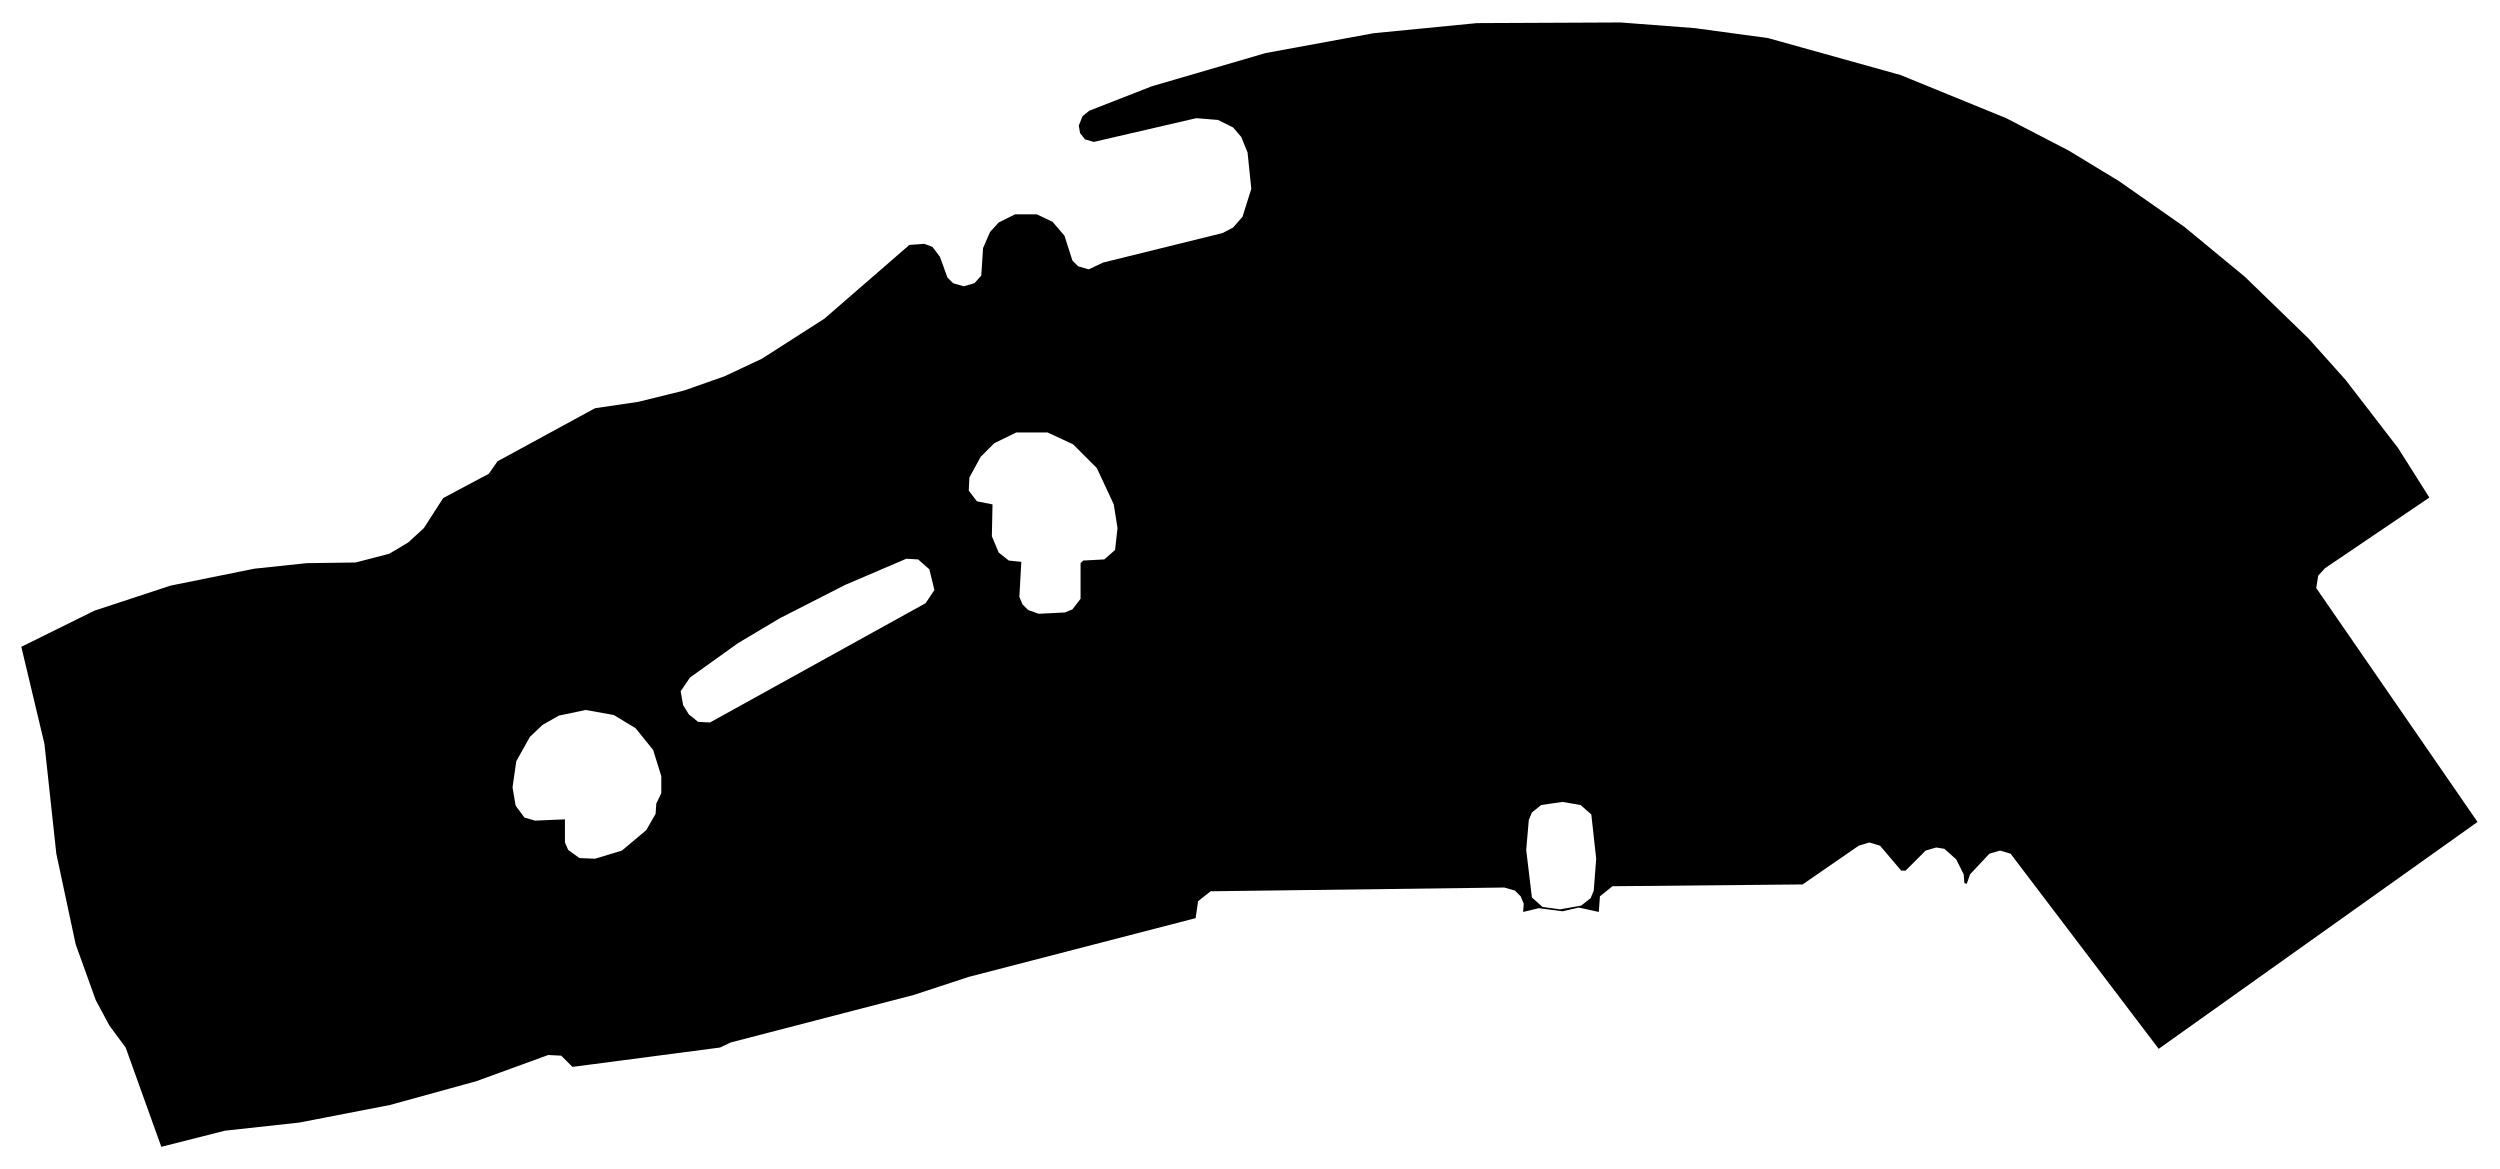
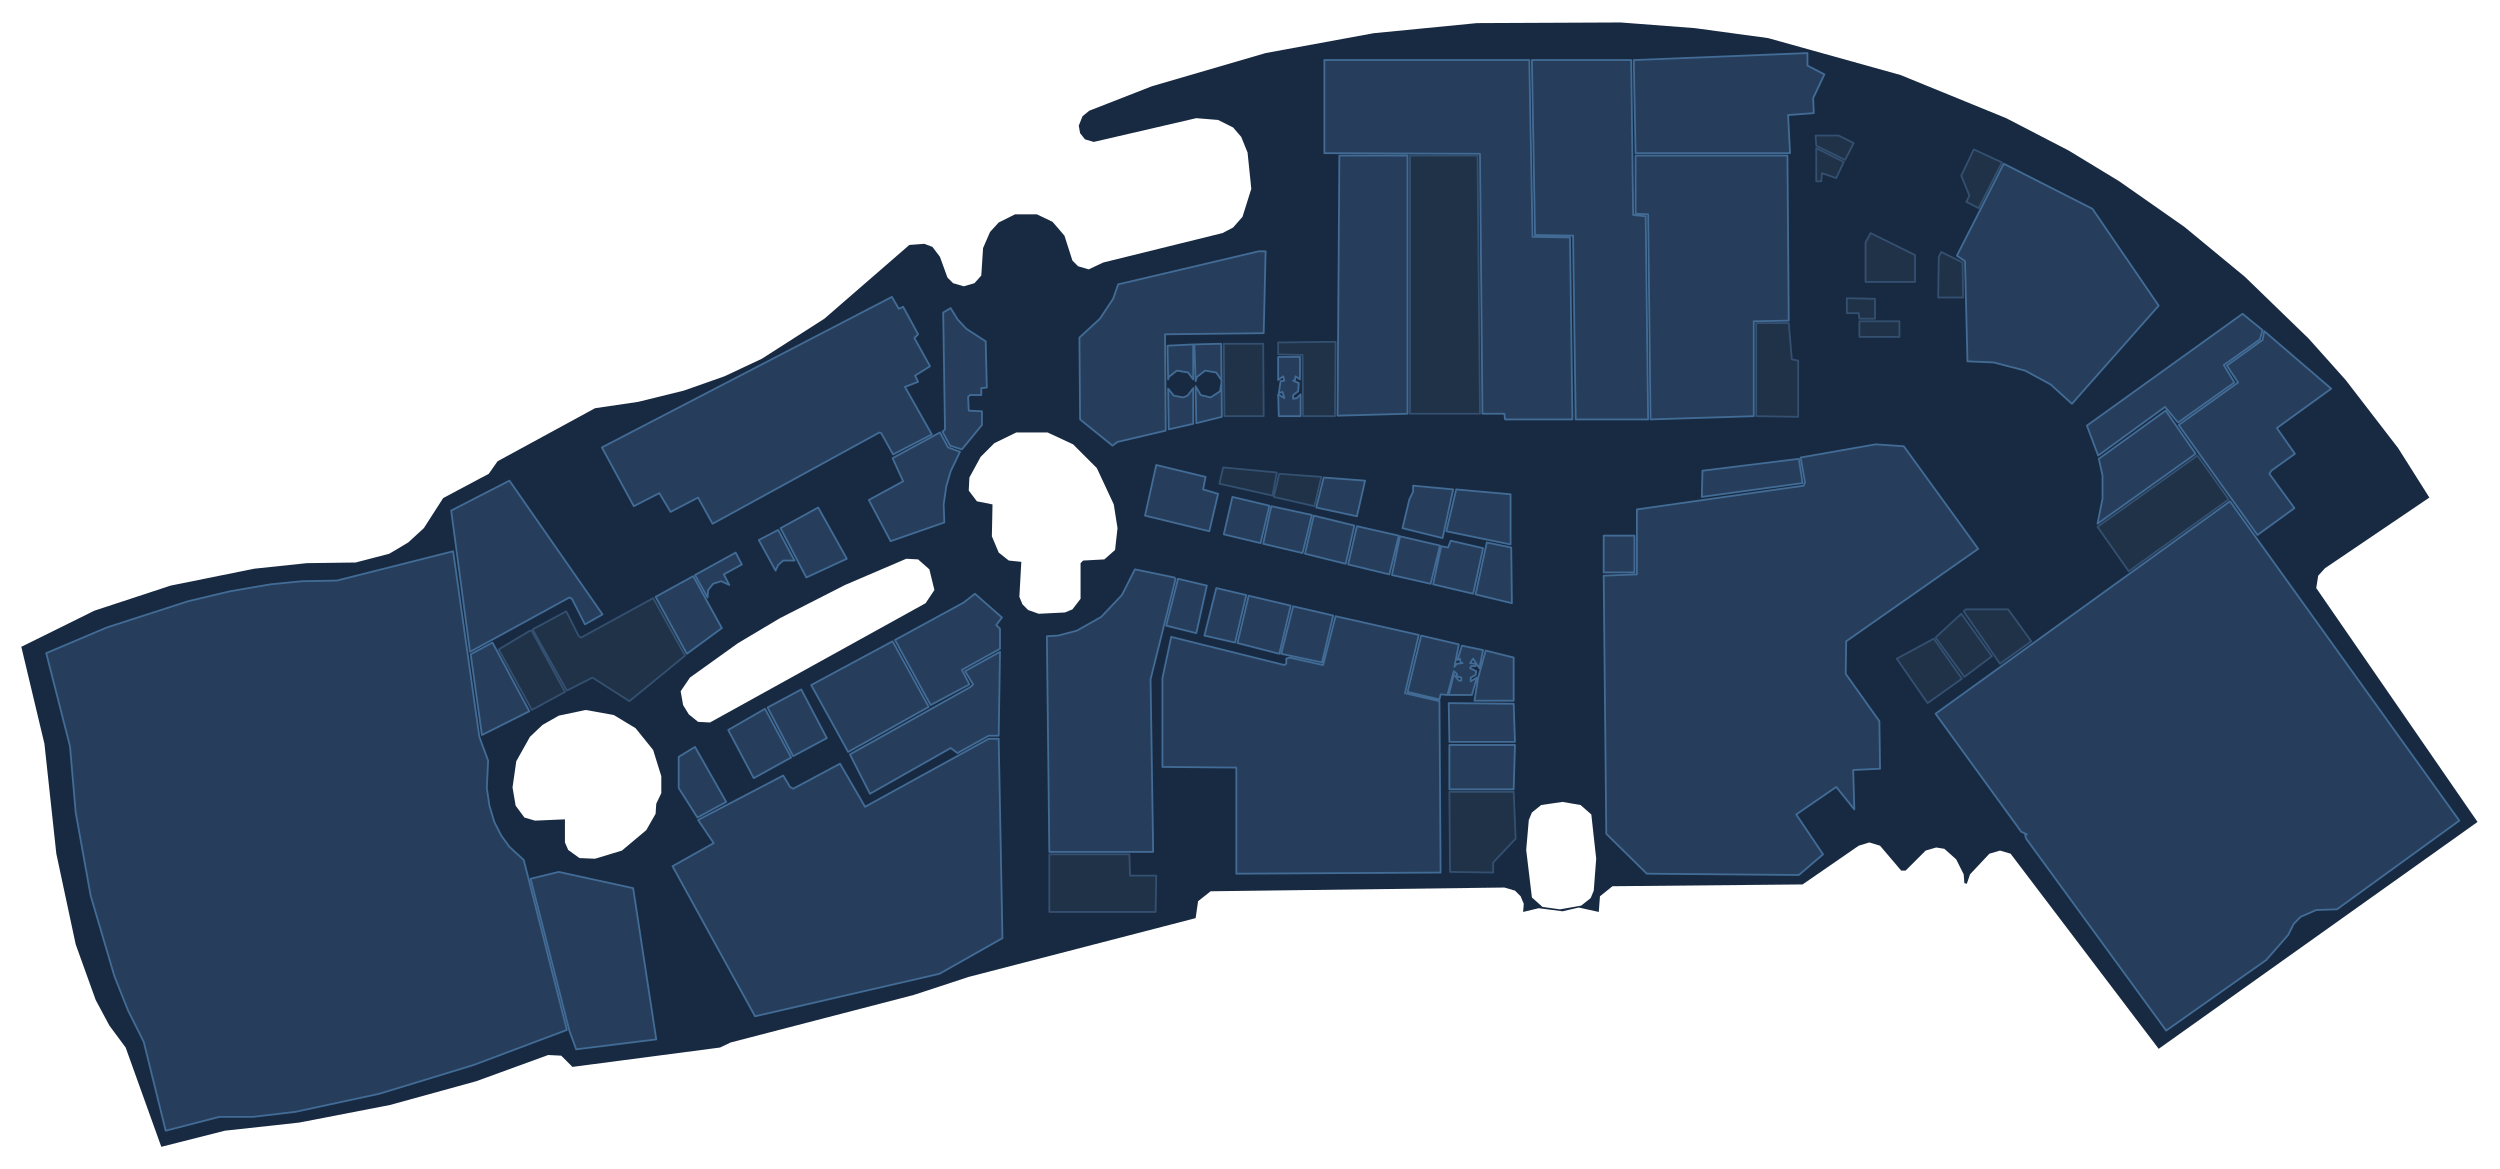
<svg xmlns="http://www.w3.org/2000/svg" viewBox="0 0 1536 718" width="1536" height="718">
+   <style>
+ .mp-foot{fill:#182a42}
+ .mp-unit{fill:#263e5c;stroke:#426c96;stroke-width:1.1;stroke-linejoin:round}
+ .mp-avail{fill:#203248;stroke:#345070}
+ </style>
  <path id="footprint" class="mp-foot" fill-rule="evenodd" d="M1492.6,305.7 L1473.4,275.3 L1441.2,233.5 L1418.5,208.1 L1379.3,170.1 L1342.1,139.4 L1302.1,111.4 L1271.0,92.5 L1232.6,72.6 L1167.7,46.1 L1086.3,23.4 L1041.4,17.3 L995.7,13.8 L907.4,14.2 L844.0,20.4 L777.6,32.6 L707.7,53.0 L669.3,68.0 L665.1,71.4 L662.8,77.2 L663.6,81.8 L666.6,85.6 L672.0,87.2 L735.0,72.6 L748.4,73.7 L757.6,78.3 L762.6,84.1 L766.5,93.7 L768.8,116.0 L763.4,133.2 L757.6,139.8 L751.1,143.2 L677.8,161.3 L668.9,165.5 L662.4,163.6 L658.9,160.1 L654.0,144.8 L646.7,136.3 L637.1,131.7 L623.6,131.7 L613.6,136.7 L608.3,142.5 L604.0,152.4 L602.9,169.3 L598.7,174.0 L592.1,175.9 L585.6,174.0 L582.1,170.5 L577.5,157.8 L572.9,151.7 L567.9,149.8 L558.7,150.5 L506.5,195.8 L468.1,220.4 L445.1,231.2 L420.1,240.0 L392.1,246.9 L365.6,250.8 L305.7,283.4 L300.3,291.1 L272.3,306.0 L260.4,324.5 L250.8,333.3 L239.2,340.2 L218.5,345.6 L188.5,346.0 L156.3,349.4 L104.8,359.8 L58.0,375.2 L13.1,397.4 L27.3,457.0 L34.6,524.5 L46.5,580.2 L58.8,614.4 L67.2,630.1 L77.2,643.6 L99.1,704.6 L138.2,694.7 L183.9,689.7 L239.6,678.9 L292.6,664.3 L336.8,648.2 L344.8,648.6 L351.7,655.5 L442.4,643.6 L448.9,640.5 L561.4,611.3 L595.2,600.2 L734.6,564.1 L736.1,553.7 L743.8,547.6 L924.3,545.3 L930.8,547.2 L934.3,550.7 L936.2,555.3 L935.8,560.3 L945.4,558.0 L960.0,559.9 L970.0,557.6 L982.3,560.3 L983.0,550.7 L990.7,544.5 L1107.5,543.4 L1142.0,519.6 L1148.5,517.6 L1155.1,519.6 L1168.1,534.9 L1170.8,534.9 L1183.1,522.6 L1189.6,520.7 L1194.6,521.5 L1201.9,528.0 L1206.5,537.2 L1206.9,542.6 L1208.4,543.0 L1210.4,537.2 L1222.3,524.5 L1228.8,522.6 L1235.3,524.5 L1326.3,644.4 L1522.2,505.0 L1423.1,361.3 L1424.3,353.7 L1428.5,349.1Z M960.0,492.7 L971.1,494.6 L977.7,500.4 L980.7,527.6 L979.2,547.2 L977.3,551.8 L971.5,556.4 L958.5,558.7 L947.7,557.2 L941.2,551.4 L937.7,522.2 L939.3,503.8 L941.2,499.2 L946.9,494.6Z M359.8,436.2 L377.1,439.3 L390.5,447.4 L401.3,460.8 L406.3,476.9 L406.3,487.3 L403.2,493.8 L402.8,500.0 L397.1,510.0 L382.1,522.6 L365.6,527.6 L356.0,527.2 L349.1,522.2 L347.1,517.6 L347.1,503.4 L328.7,504.2 L322.2,502.3 L316.8,495.0 L314.9,483.8 L317.2,467.7 L325.6,452.7 L333.3,445.4 L343.3,439.7Z M571.0,349.8 L574.1,362.5 L568.7,370.6 L436.2,443.9 L428.9,443.5 L423.2,438.9 L419.7,433.2 L418.2,424.7 L423.9,416.3 L453.5,395.1 L479.2,379.8 L519.2,359.4 L556.8,343.3 L564.1,343.7Z M624.4,265.7 L643.6,265.7 L659.3,273.0 L673.9,287.6 L684.3,309.9 L686.6,324.5 L685.1,337.9 L678.5,343.7 L665.5,344.4 L663.9,346.0 L663.9,367.9 L658.9,374.4 L654.3,376.3 L638.2,377.1 L631.7,374.8 L628.2,371.3 L626.3,366.7 L627.5,345.2 L619.8,344.4 L613.6,339.5 L609.4,329.5 L609.8,309.9 L600.2,308.0 L595.2,301.4 L595.6,293.4 L602.5,280.7 L610.9,272.3Z" />
  <path id="units-occupied" class="mp-unit" fill-rule="evenodd" d="M326.0,539.9 L349.8,633.2 L354.0,644.7 L403.2,638.6 L389.0,545.7 L343.3,535.7Z M427.0,458.9 L417.0,465.0 L417.0,484.2 L428.5,502.3 L446.2,492.7Z M890.5,457.7 L890.5,485.0 L930.0,485.0 L930.8,457.7Z M613.6,453.9 L607.5,453.9 L531.5,495.7 L516.1,469.2 L487.3,484.6 L485.4,483.5 L481.2,476.5 L428.9,503.8 L438.5,518.0 L413.2,532.2 L463.9,624.4 L577.2,598.3 L615.9,576.4Z M470.0,435.5 L447.4,448.5 L463.1,478.1 L486.1,465.4Z M890.1,432.0 L890.5,455.8 L930.8,455.8 L930.0,432.4Z M492.3,423.6 L471.6,434.7 L487.3,464.6 L508.0,453.5Z M614.4,400.5 L592.9,412.4 L597.9,420.5 L596.4,422.0 L522.2,463.5 L534.5,487.7 L584.1,459.6 L588.3,462.7 L607.5,452.0 L613.6,452.0Z M912.8,399.7 L908.2,416.3 L905.9,430.5 L930.0,430.5 L930.0,404.0Z M302.6,394.8 L289.2,402.0 L296.1,451.6 L325.2,437.0Z M548.4,394.0 L498.4,420.9 L521.1,462.0 L570.6,434.3Z M873.2,390.5 L864.8,425.1 L884.4,429.7 L885.1,426.6 L889.3,427.0 L893.2,412.4 L895.1,414.0 L895.1,415.5 L897.8,416.3 L897.8,418.2 L896.3,418.2 L893.2,414.3 L890.1,427.0 L904.3,427.0 L907.4,416.3 L903.6,418.6 L903.6,416.3 L906.6,414.7 L907.0,412.4 L903.2,410.5 L903.9,409.3 L906.6,409.3 L906.6,407.8 L903.2,407.4 L905.1,404.7 L908.9,410.5 L911.2,399.4 L898.2,396.7 L895.5,405.5 L897.0,404.7 L897.4,407.0 L898.6,407.4 L895.1,407.8 L893.6,409.7 L896.3,395.9Z M719.6,391.3 L714.2,416.6 L714.2,471.2 L759.6,471.6 L759.6,536.8 L885.1,536.1 L884.4,430.8 L863.2,425.9 L871.7,390.1 L820.6,378.6 L812.9,408.6 L792.2,404.0 L790.3,404.7 L790.3,407.8 L789.1,408.6Z M794.5,372.5 L787.2,401.7 L812.2,407.0 L819.1,378.2Z M767.2,366.0 L760.3,395.1 L786.0,401.7 L793.0,372.1Z M599.0,364.8 L592.1,370.2 L549.9,393.2 L571.8,433.2 L595.6,420.5 L591.0,411.6 L614.4,398.6 L614.4,386.3 L612.1,384.0 L615.6,379.4Z M747.3,361.3 L740.0,390.5 L758.8,394.8 L765.7,365.6Z M723.8,355.6 L716.5,384.4 L735.0,389.0 L741.5,359.8Z M425.9,354.0 L402.8,366.7 L422.0,401.7 L443.5,385.9Z M721.5,354.8 L697.3,349.8 L689.3,365.6 L676.6,379.0 L661.6,387.5 L650.1,390.5 L643.2,390.9 L644.7,523.4 L708.5,523.4 L706.9,417.4 L722.3,355.6Z M452.0,339.5 L427.0,353.3 L434.7,367.1 L435.1,362.5 L438.1,358.7 L443.1,357.1 L448.1,359.4 L444.7,352.9 L455.8,346.8Z M278.4,338.7 L207.0,356.7 L185.5,357.1 L166.3,359.0 L141.3,363.3 L115.6,369.4 L65.7,385.5 L28.4,401.3 L43.0,458.5 L46.5,499.2 L55.7,550.3 L70.3,599.8 L78.7,620.9 L88.3,640.1 L101.8,694.7 L134.8,686.2 L155.5,686.2 L181.6,683.1 L233.1,672.0 L291.1,654.3 L348.3,632.8 L321.8,528.4 L313.0,520.3 L308.0,513.4 L303.7,505.0 L300.7,495.0 L299.1,484.2 L299.9,467.3 L294.5,452.7Z M913.5,333.3 L906.6,365.2 L928.9,370.6 L928.5,336.4Z M891.3,332.2 L889.7,336.4 L885.5,335.6 L880.5,359.0 L905.1,364.8 L911.2,336.8Z M860.2,329.5 L855.2,353.3 L879.0,358.7 L884.7,335.2Z M985.3,329.1 L985.3,351.7 L1004.2,351.7 L1004.2,329.1Z M478.1,325.6 L466.2,331.8 L476.5,350.6 L478.1,347.1 L481.2,344.4 L488.1,344.4Z M833.7,323.3 L828.3,346.8 L853.6,352.9 L859.4,329.1Z M807.2,316.8 L801.8,340.2 L826.8,346.4 L832.1,322.9Z M502.7,311.8 L479.6,324.5 L495.4,354.8 L520.3,343.3Z M781.1,311.0 L776.1,334.1 L800.3,339.8 L806.0,316.4Z M1370.1,308.0 L1189.2,438.5 L1241.9,511.1 L1245.3,512.6 L1244.2,513.0 L1244.9,515.3 L1330.9,633.2 L1392.4,589.8 L1405.8,574.5 L1409.3,567.6 L1413.5,563.3 L1423.1,559.1 L1435.8,558.7 L1511.0,504.2Z M757.2,305.3 L751.9,328.3 L774.5,333.7 L779.9,310.7Z M894.7,300.7 L888.6,326.4 L928.1,334.5 L928.1,303.7Z M868.2,298.4 L868.2,302.2 L865.9,306.8 L861.7,324.5 L886.3,330.6 L892.8,300.7Z M313.0,295.3 L277.2,313.7 L288.8,400.5 L349.8,367.1 L351.4,367.9 L359.4,383.6 L370.2,377.5Z M813.3,293.4 L808.7,311.8 L833.7,317.2 L838.7,295.3Z M710.4,285.7 L703.5,316.8 L743.0,326.4 L748.4,303.4 L739.2,300.7 L740.7,293.0Z M1105.2,281.9 L1046.0,289.2 L1045.6,305.3 L1107.5,296.8Z M1169.7,274.2 L1152.4,273.0 L1106.3,281.1 L1109.0,296.4 L1108.2,298.4 L1005.7,313.0 L1005.7,352.9 L985.3,353.7 L986.9,512.3 L1011.8,536.8 L1105.2,537.6 L1120.1,524.9 L1103.6,500.4 L1128.2,483.5 L1139.3,497.3 L1138.6,473.1 L1155.1,472.3 L1154.7,443.1 L1134.0,414.0 L1134.3,394.0 L1215.4,337.2Z M577.5,265.7 L548.4,281.5 L554.9,295.7 L533.8,307.2 L547.2,332.5 L580.2,321.0 L579.8,309.9 L581.4,298.8 L584.1,289.5 L589.8,277.6 L582.5,274.9Z M1330.6,252.3 L1289.5,281.9 L1291.8,292.2 L1291.8,306.4 L1288.7,321.8 L1349.0,278.8Z M733.1,238.5 L729.6,243.1 L726.9,244.2 L721.2,243.1 L717.7,238.8 L718.1,263.8 L733.1,260.4Z M785.3,219.3 L785.3,233.5 L788.4,231.2 L789.1,233.9 L786.8,234.2 L785.7,241.5 L788.0,240.8 L789.1,244.6 L785.3,242.3 L785.7,255.7 L799.1,255.7 L799.1,242.3 L796.8,244.6 L794.5,245.0 L794.5,242.7 L797.6,240.4 L798.0,235.4 L794.5,233.9 L795.6,233.5 L796.0,231.2 L798.7,233.1 L798.7,219.3Z M733.1,211.6 L717.3,212.4 L717.7,233.1 L718.1,231.6 L723.1,227.7 L730.0,228.9 L733.1,233.1Z M750.3,211.2 L733.8,211.6 L734.6,234.2 L735.4,231.6 L740.4,227.7 L747.3,228.9 L750.7,233.9 L749.6,240.4 L743.8,244.2 L737.7,242.7 L734.6,237.3 L735.0,260.0 L750.7,256.1Z M1391.2,203.5 L1390.1,208.9 L1368.2,224.6 L1375.1,235.0 L1338.6,261.1 L1387.0,328.7 L1409.7,312.2 L1394.3,291.1 L1395.5,289.2 L1410.0,278.8 L1398.9,263.0 L1432.3,238.8Z M1390.1,202.8 L1377.8,192.8 L1282.2,261.5 L1289.1,279.9 L1330.2,250.0 L1338.2,259.6 L1372.8,235.0 L1366.3,224.3 L1388.5,208.5Z M584.1,189.3 L579.5,192.0 L580.6,263.8 L579.1,265.3 L583.7,273.8 L591.0,276.1 L603.3,261.1 L603.3,252.7 L595.2,252.3 L594.8,243.8 L596.0,242.7 L602.9,242.7 L602.9,238.5 L606.3,238.1 L605.6,209.7 L593.7,202.0 L588.3,196.2Z M554.9,188.5 L552.2,189.7 L548.0,182.4 L369.8,274.9 L389.4,311.0 L405.1,303.0 L412.0,314.5 L428.9,305.7 L437.8,321.8 L540.3,265.7 L541.4,266.1 L548.7,279.2 L572.5,266.9 L556.0,237.7 L564.1,234.6 L562.2,230.8 L571.4,225.0 L561.8,207.7 L564.1,205.4Z M777.6,154.4 L773.4,154.4 L687.0,174.7 L683.9,183.6 L675.8,195.8 L663.2,207.4 L663.6,257.7 L683.5,273.8 L686.6,271.5 L716.2,264.6 L715.8,205.4 L776.4,204.7Z M1231.1,100.6 L1202.3,157.1 L1207.3,160.5 L1208.8,222.0 L1225.0,222.7 L1244.2,227.7 L1259.9,236.2 L1273.0,248.1 L1326.3,187.8 L1285.6,128.3Z M1004.9,95.6 L1004.9,131.3 L1012.6,131.7 L1014.1,257.7 L1077.5,255.7 L1077.5,197.4 L1099.0,197.0 L1098.2,95.6Z M822.9,95.6 L821.8,255.4 L864.8,254.2 L864.8,95.6Z M941.2,36.9 L943.1,144.4 L966.5,144.8 L968.1,257.7 L1012.6,257.7 L1011.1,132.9 L1003.4,132.1 L1002.2,36.9Z M813.7,36.9 L813.7,94.1 L909.3,94.5 L910.8,254.2 L924.3,254.2 L924.7,257.7 L966.1,257.7 L964.6,145.9 L941.6,145.5 L939.6,36.9Z M1120.9,45.7 L1110.5,40.3 L1110.5,32.6 L1003.8,36.9 L1004.9,94.1 L1099.8,94.1 L1098.6,70.7 L1114.4,69.5 L1114.0,60.3Z" />
  <path id="units-available" class="mp-unit mp-avail" fill-rule="evenodd" d="M644.7,524.9 L644.7,560.3 L710.0,560.3 L710.4,538.0 L694.3,538.0 L693.9,524.9Z M890.5,486.5 L890.9,535.7 L917.4,536.1 L917.4,529.9 L931.2,515.3 L930.0,486.5Z M1188.1,392.4 L1165.4,404.7 L1184.3,432.0 L1205.4,417.0Z M325.6,387.5 L306.4,399.0 L326.8,436.2 L347.1,425.1 L326.8,387.8Z M1205.0,377.1 L1189.2,391.7 L1206.9,415.9 L1223.8,403.2Z M1206.5,375.6 L1228.8,407.8 L1248.0,394.0 L1233.8,374.4 L1207.7,374.4Z M401.3,367.5 L357.1,391.7 L355.6,390.9 L347.9,375.6 L327.2,386.7 L348.3,424.3 L364.0,416.3 L386.7,430.8 L420.9,402.8Z M786.0,291.1 L782.6,305.3 L807.6,311.0 L811.8,293.0Z M751.5,287.2 L749.2,297.2 L781.8,304.5 L784.5,290.3Z M1350.1,279.9 L1288.7,323.7 L1307.9,351.0 L1369.3,306.8Z M751.9,211.2 L752.3,255.7 L776.4,255.7 L776.1,211.2Z M785.3,210.4 L785.3,217.7 L800.3,218.1 L800.6,255.7 L820.2,255.7 L820.6,210.0Z M1079.0,198.5 L1079.0,255.7 L1104.8,256.1 L1104.8,221.6 L1100.9,220.8 L1099.0,198.5Z M1142.4,197.4 L1142.4,207.0 L1167.0,207.0 L1167.0,197.4Z M1134.7,183.2 L1134.7,192.4 L1142.0,192.4 L1142.4,195.8 L1152.0,195.8 L1152.0,183.6Z M1192.7,154.8 L1191.2,157.8 L1190.8,182.8 L1206.1,182.8 L1205.8,161.3Z M1149.3,143.2 L1146.2,149.0 L1146.2,173.2 L1176.6,173.2 L1176.6,156.7Z M866.3,95.6 L866.3,254.2 L909.3,254.2 L907.8,95.6Z M1212.7,91.8 L1205.0,107.9 L1210.0,120.2 L1208.1,124.0 L1215.7,127.9 L1230.0,99.8Z M1115.9,91.0 L1115.9,111.4 L1119.0,111.4 L1119.4,106.4 L1128.2,109.4 L1132.8,99.5Z M1115.5,83.3 L1115.9,89.5 L1133.6,98.3 L1138.9,87.9 L1129.7,83.3Z" />
</svg>
